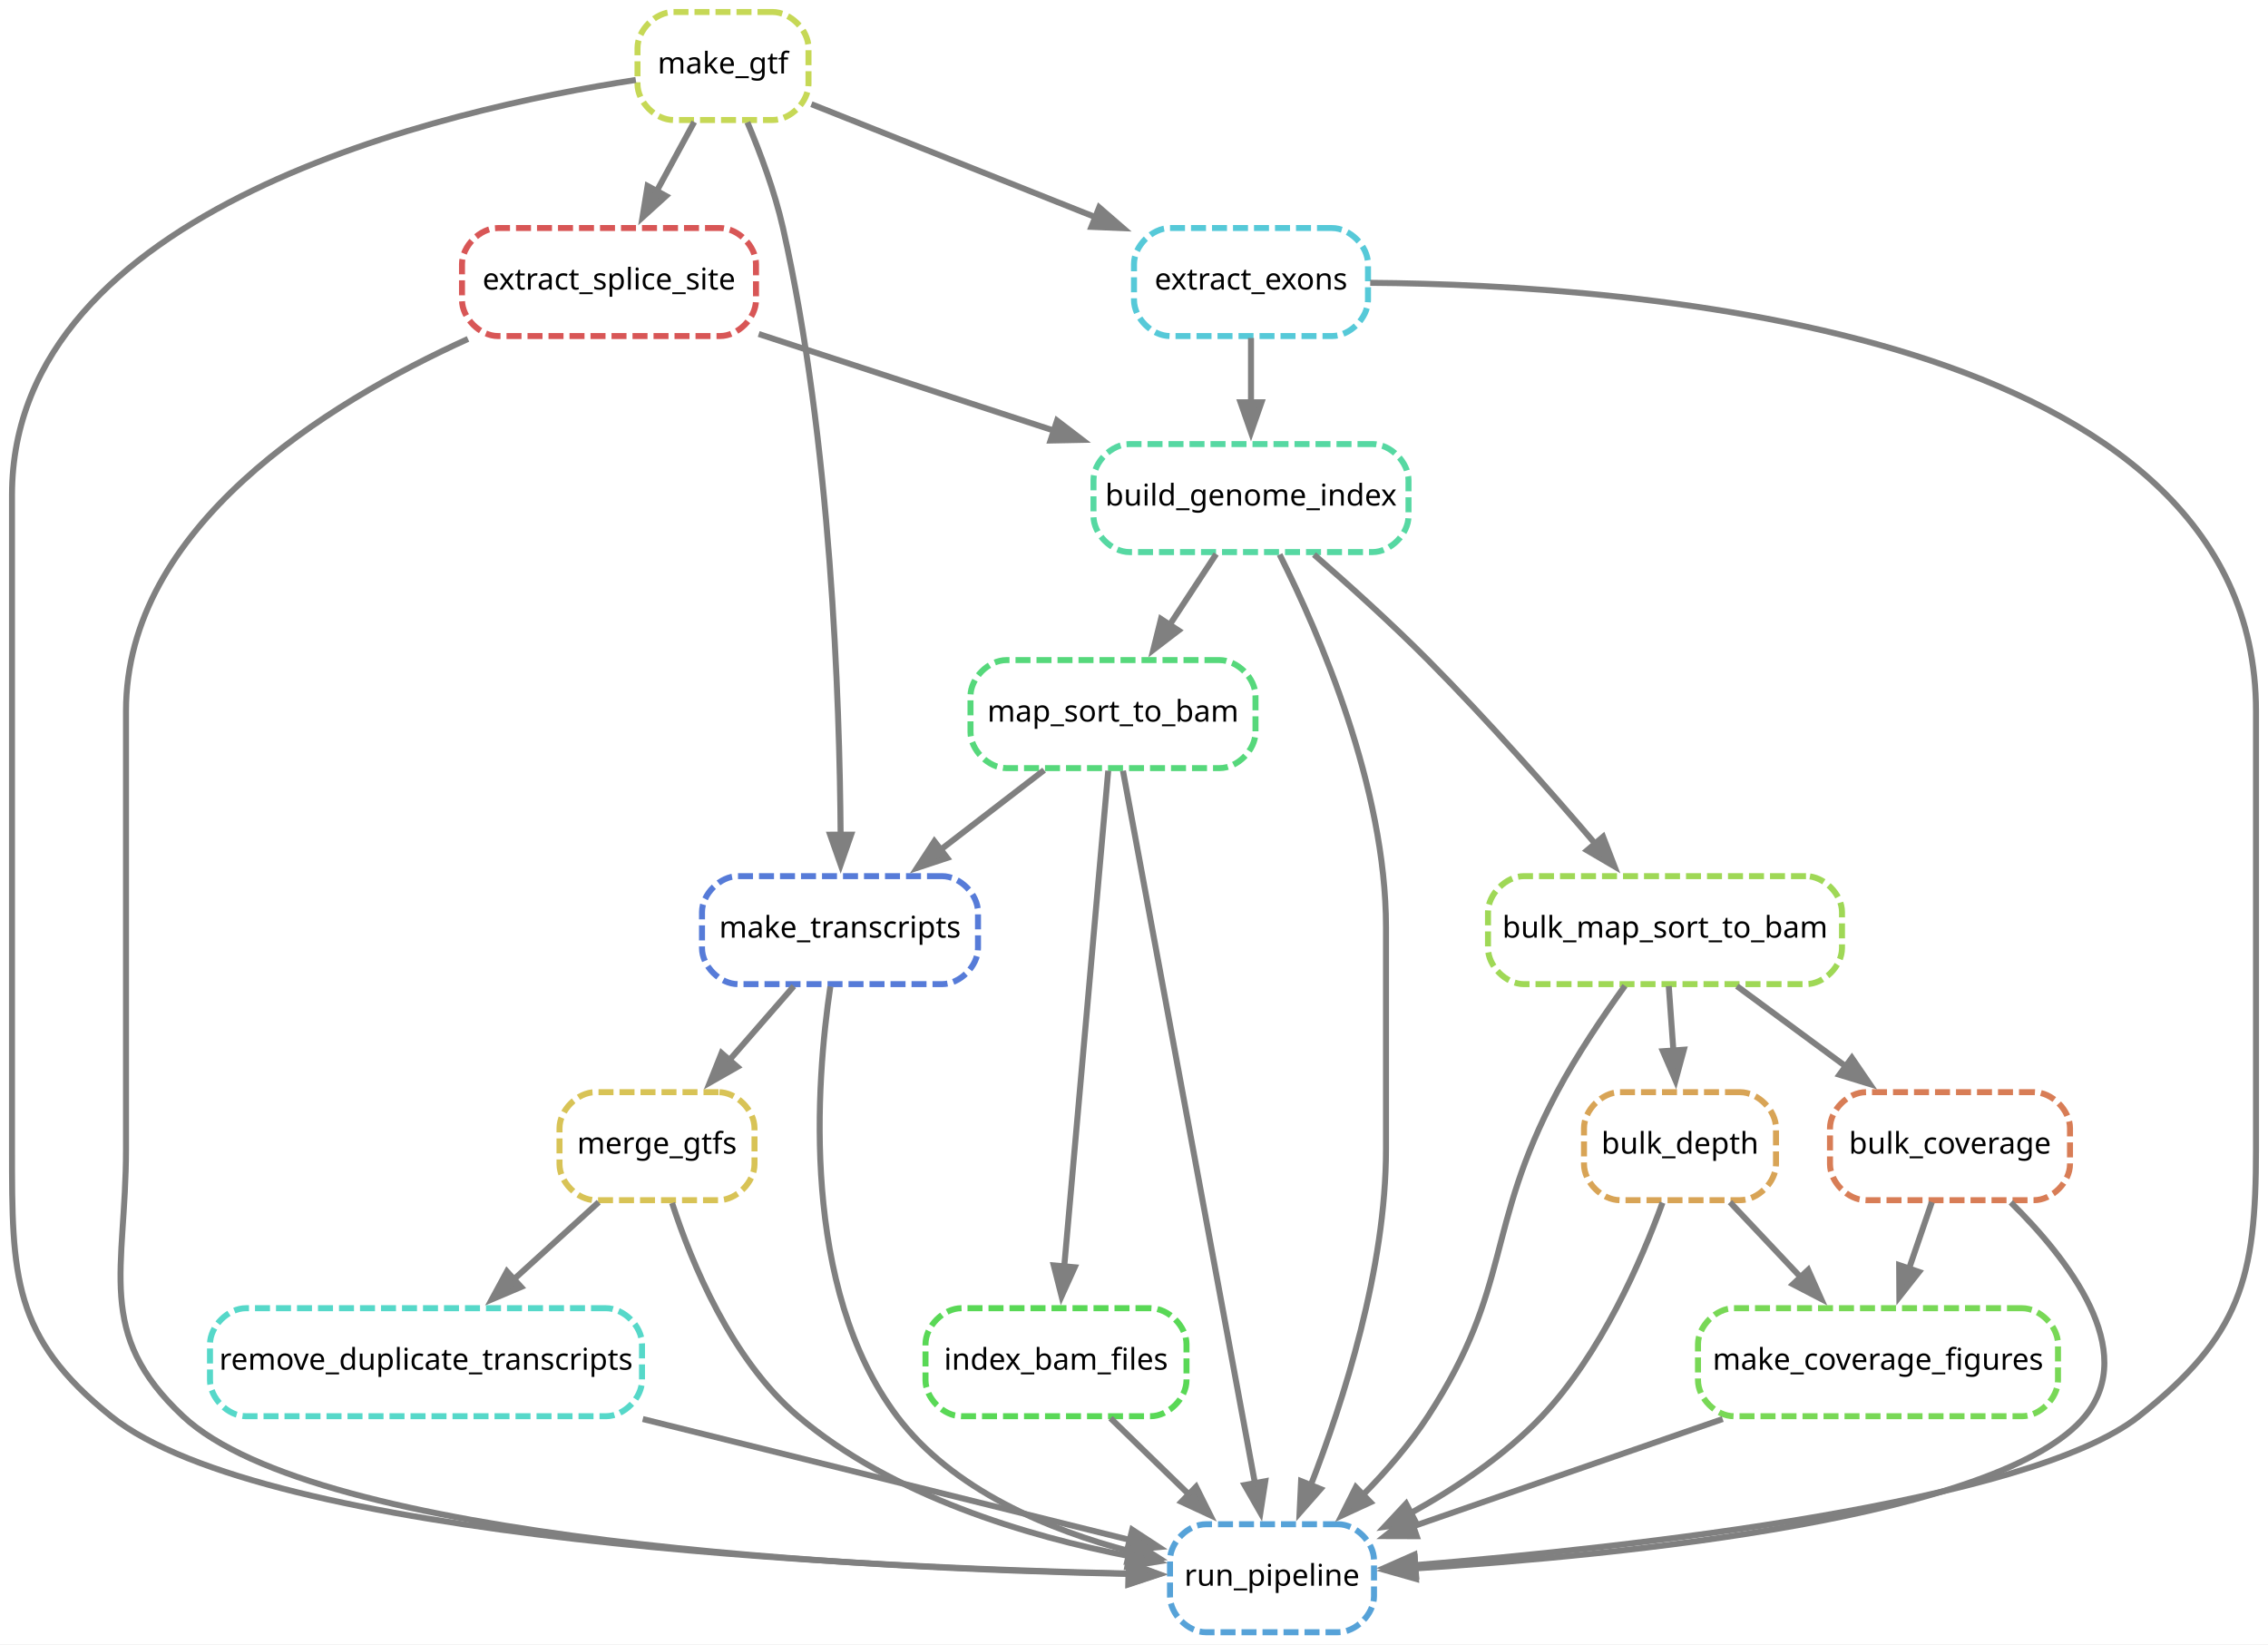
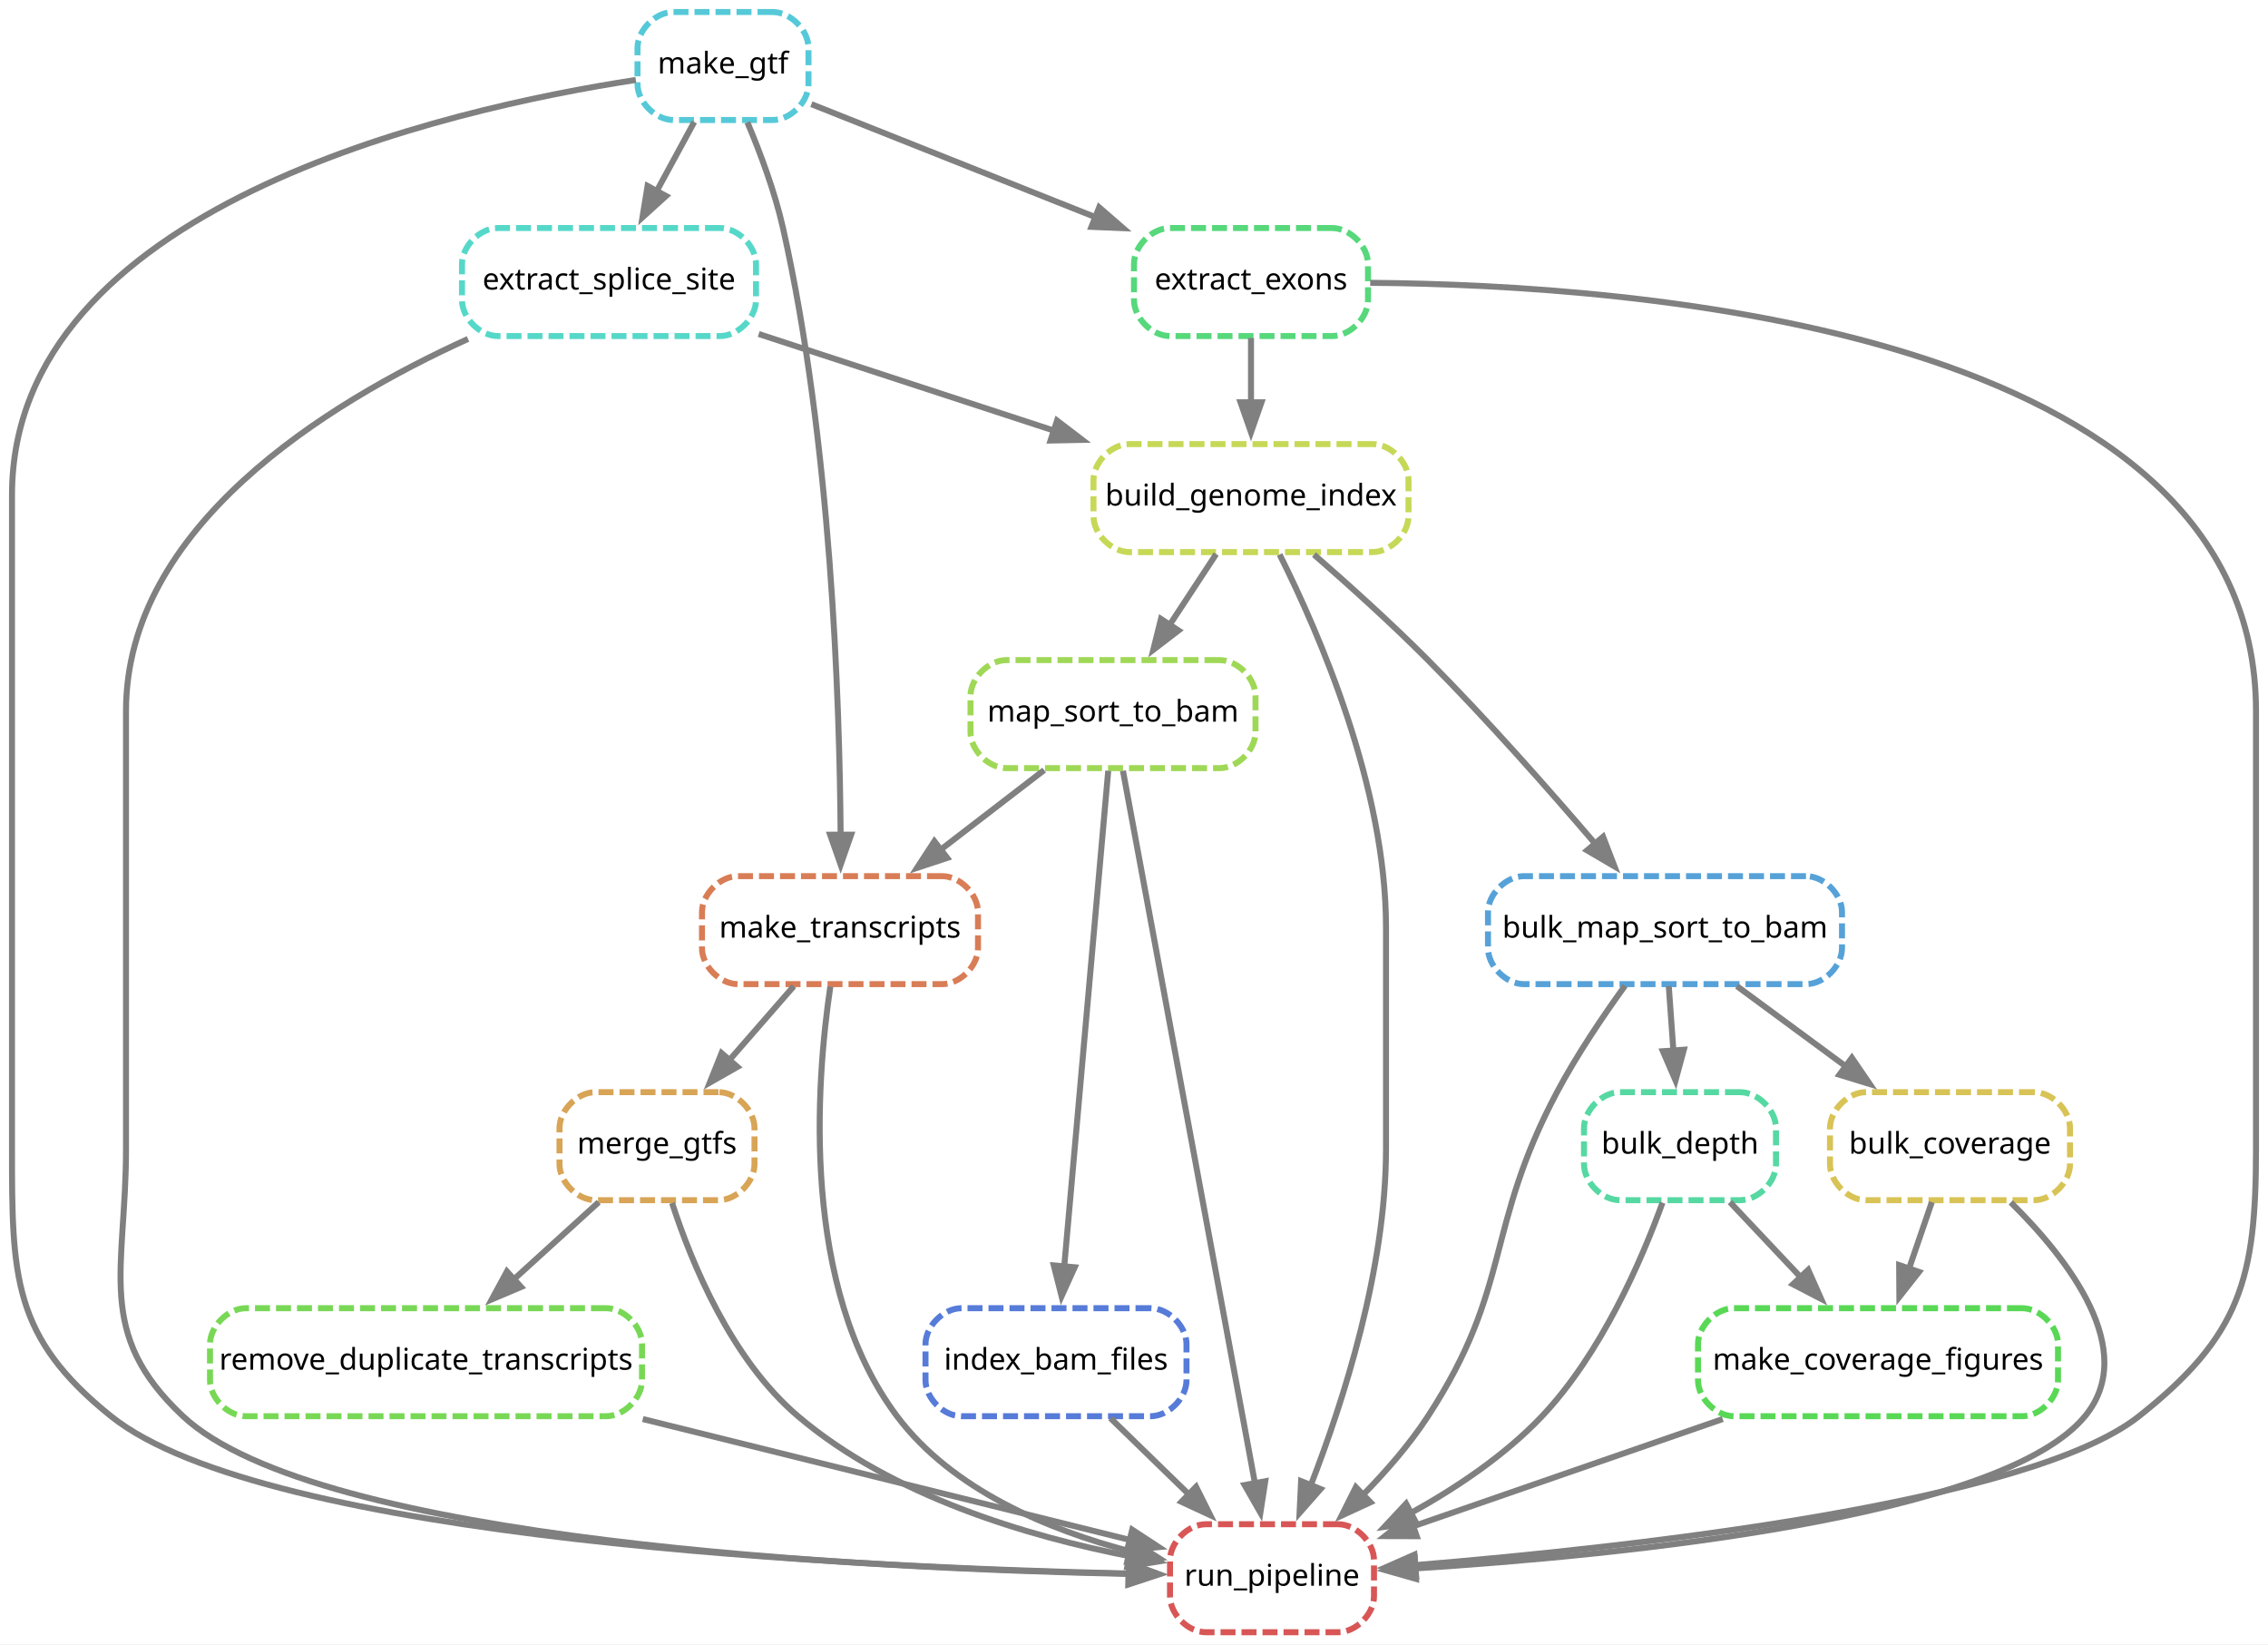
<svg xmlns="http://www.w3.org/2000/svg" width="756pt" height="548pt" viewBox="0.00 0.00 756.00 548.00">
  <g id="graph0" class="graph" transform="scale(1 1) rotate(0) translate(4 544)">
    <polygon fill="white" stroke="none" points="-4,4 -4,-544 752,-544 752,4 -4,4" />
    <g id="node1" class="node">
-       <path fill="none" stroke="#56a2d8" stroke-width="2" stroke-dasharray="5,2" d="M442,-36C442,-36 398,-36 398,-36 392,-36 386,-30 386,-24 386,-24 386,-12 386,-12 386,-6 392,0 398,0 398,0 442,0 442,0 448,0 454,-6 454,-12 454,-12 454,-24 454,-24 454,-30 448,-36 442,-36" />
+       <path fill="none" stroke="#d85656" stroke-width="2" stroke-dasharray="5,2" d="M442,-36C442,-36 398,-36 398,-36 392,-36 386,-30 386,-24 386,-24 386,-12 386,-12 386,-6 392,0 398,0 398,0 442,0 442,0 448,0 454,-6 454,-12 454,-12 454,-24 454,-24 454,-30 448,-36 442,-36" />
      <text text-anchor="middle" x="420" y="-15.5" font-family="sans" font-size="10.00">run_pipeline</text>
    </g>
    <g id="node2" class="node">
-       <path fill="none" stroke="#c6d856" stroke-width="2" stroke-dasharray="5,2" d="M253.5,-540C253.5,-540 220.5,-540 220.5,-540 214.5,-540 208.5,-534 208.5,-528 208.5,-528 208.5,-516 208.5,-516 208.5,-510 214.5,-504 220.5,-504 220.5,-504 253.5,-504 253.5,-504 259.5,-504 265.5,-510 265.5,-516 265.5,-516 265.5,-528 265.5,-528 265.5,-534 259.5,-540 253.5,-540" />
+       <path fill="none" stroke="#56c9d8" stroke-width="2" stroke-dasharray="5,2" d="M253.5,-540C253.5,-540 220.5,-540 220.5,-540 214.5,-540 208.5,-534 208.5,-528 208.5,-528 208.5,-516 208.5,-516 208.5,-510 214.5,-504 220.5,-504 220.5,-504 253.5,-504 253.5,-504 259.5,-504 265.5,-510 265.5,-516 265.5,-516 265.5,-528 265.5,-528 265.5,-534 259.5,-540 253.5,-540" />
      <text text-anchor="middle" x="237" y="-519.5" font-family="sans" font-size="10.00">make_gtf</text>
    </g>
    <g id="edge1" class="edge">
      <path fill="none" stroke="grey" stroke-width="2" d="M207.94,-517.36C144.65,-507.64 0,-474.93 0,-379 0,-379 0,-379 0,-161 0,-118.81 0.09,-98.39 33,-72 84.38,-30.8 280.58,-21.61 372.26,-19.57" />
      <polygon fill="grey" stroke="grey" stroke-width="2" points="372.31,-23.07 382.24,-19.38 372.17,-16.07 372.31,-23.07" />
    </g>
    <g id="node3" class="node">
-       <path fill="none" stroke="#d85656" stroke-width="2" stroke-dasharray="5,2" d="M236,-468C236,-468 162,-468 162,-468 156,-468 150,-462 150,-456 150,-456 150,-444 150,-444 150,-438 156,-432 162,-432 162,-432 236,-432 236,-432 242,-432 248,-438 248,-444 248,-444 248,-456 248,-456 248,-462 242,-468 236,-468" />
+       <path fill="none" stroke="#56d8c9" stroke-width="2" stroke-dasharray="5,2" d="M236,-468C236,-468 162,-468 162,-468 156,-468 150,-462 150,-456 150,-456 150,-444 150,-444 150,-438 156,-432 162,-432 162,-432 236,-432 236,-432 242,-432 248,-438 248,-444 248,-444 248,-456 248,-456 248,-462 242,-468 236,-468" />
      <text text-anchor="middle" x="199" y="-447.5" font-family="sans" font-size="10.00">extract_splice_site</text>
    </g>
    <g id="edge14" class="edge">
      <path fill="none" stroke="grey" stroke-width="2" d="M227.41,-503.34C223.61,-496.34 219.15,-488.12 214.89,-480.28" />
      <polygon fill="grey" stroke="grey" stroke-width="2" points="218.01,-478.68 210.16,-471.56 211.86,-482.02 218.01,-478.68" />
    </g>
    <g id="node4" class="node">
-       <path fill="none" stroke="#56c9d8" stroke-width="2" stroke-dasharray="5,2" d="M440,-468C440,-468 386,-468 386,-468 380,-468 374,-462 374,-456 374,-456 374,-444 374,-444 374,-438 380,-432 386,-432 386,-432 440,-432 440,-432 446,-432 452,-438 452,-444 452,-444 452,-456 452,-456 452,-462 446,-468 440,-468" />
+       <path fill="none" stroke="#56d87b" stroke-width="2" stroke-dasharray="5,2" d="M440,-468C440,-468 386,-468 386,-468 380,-468 374,-462 374,-456 374,-456 374,-444 374,-444 374,-438 380,-432 386,-432 386,-432 440,-432 440,-432 446,-432 452,-438 452,-444 452,-444 452,-456 452,-456 452,-462 446,-468 440,-468" />
      <text text-anchor="middle" x="413" y="-447.5" font-family="sans" font-size="10.00">extract_exons</text>
    </g>
    <g id="edge15" class="edge">
      <path fill="none" stroke="grey" stroke-width="2" d="M266.46,-509.28C292.29,-499.01 330.44,-483.84 361.33,-471.55" />
      <polygon fill="grey" stroke="grey" stroke-width="2" points="362.4,-474.89 370.4,-467.95 359.81,-468.39 362.4,-474.89" />
    </g>
    <g id="node8" class="node">
-       <path fill="none" stroke="#567bd8" stroke-width="2" stroke-dasharray="5,2" d="M310,-252C310,-252 242,-252 242,-252 236,-252 230,-246 230,-240 230,-240 230,-228 230,-228 230,-222 236,-216 242,-216 242,-216 310,-216 310,-216 316,-216 322,-222 322,-228 322,-228 322,-240 322,-240 322,-246 316,-252 310,-252" />
+       <path fill="none" stroke="#d87d56" stroke-width="2" stroke-dasharray="5,2" d="M310,-252C310,-252 242,-252 242,-252 236,-252 230,-246 230,-240 230,-240 230,-228 230,-228 230,-222 236,-216 242,-216 242,-216 310,-216 310,-216 316,-216 322,-222 322,-228 322,-228 322,-240 322,-240 322,-246 316,-252 310,-252" />
      <text text-anchor="middle" x="276" y="-231.5" font-family="sans" font-size="10.00">make_transcripts</text>
    </g>
    <g id="edge20" class="edge">
      <path fill="none" stroke="grey" stroke-width="2" d="M245.13,-503.23C249.4,-493.12 254.28,-480.09 257,-468 273.02,-396.74 275.9,-310.53 276.21,-265.6" />
      <polygon fill="grey" stroke="grey" stroke-width="2" points="279.71,-265.82 276.22,-255.82 272.71,-265.81 279.71,-265.82" />
    </g>
    <g id="edge2" class="edge">
      <path fill="none" stroke="grey" stroke-width="2" d="M152,-431.04C104.48,-409.46 38,-368.31 38,-307 38,-307 38,-307 38,-161 38,-120.55 27.48,-99.65 57,-72 101.72,-30.11 284.28,-21.25 372.22,-19.43" />
      <polygon fill="grey" stroke="grey" stroke-width="2" points="372.27,-22.93 382.2,-19.25 372.14,-15.93 372.27,-22.93" />
    </g>
    <g id="node5" class="node">
-       <path fill="none" stroke="#56d8a2" stroke-width="2" stroke-dasharray="5,2" d="M453.5,-396C453.5,-396 372.5,-396 372.5,-396 366.5,-396 360.5,-390 360.5,-384 360.5,-384 360.5,-372 360.5,-372 360.5,-366 366.5,-360 372.5,-360 372.5,-360 453.5,-360 453.5,-360 459.5,-360 465.5,-366 465.5,-372 465.5,-372 465.5,-384 465.5,-384 465.5,-390 459.5,-396 453.5,-396" />
+       <path fill="none" stroke="#c6d856" stroke-width="2" stroke-dasharray="5,2" d="M453.5,-396C453.5,-396 372.5,-396 372.5,-396 366.5,-396 360.5,-390 360.5,-384 360.5,-384 360.5,-372 360.5,-372 360.5,-366 366.5,-360 372.5,-360 372.5,-360 453.5,-360 453.5,-360 459.5,-360 465.5,-366 465.5,-372 465.5,-372 465.5,-384 465.5,-384 465.5,-390 459.5,-396 453.5,-396" />
      <text text-anchor="middle" x="413" y="-375.5" font-family="sans" font-size="10.00">build_genome_index</text>
    </g>
    <g id="edge16" class="edge">
      <path fill="none" stroke="grey" stroke-width="2" d="M248.9,-432.68C278.23,-423.08 315.66,-410.84 347.36,-400.47" />
      <polygon fill="grey" stroke="grey" stroke-width="2" points="348.35,-403.83 356.77,-397.39 346.18,-397.18 348.35,-403.83" />
    </g>
    <g id="edge3" class="edge">
      <path fill="none" stroke="grey" stroke-width="2" d="M452.74,-449.74C541.48,-449.1 748,-433.97 748,-307 748,-307 748,-307 748,-161 748,-117.81 742.86,-98.8 709,-72 672.29,-42.94 539.62,-28.3 467.49,-22.35" />
      <polygon fill="grey" stroke="grey" stroke-width="2" points="468.03,-18.88 457.78,-21.58 467.47,-25.86 468.03,-18.88" />
    </g>
    <g id="edge17" class="edge">
      <path fill="none" stroke="grey" stroke-width="2" d="M413,-431.34C413,-424.75 413,-417.08 413,-409.67" />
      <polygon fill="grey" stroke="grey" stroke-width="2" points="416.5,-409.93 413,-399.93 409.5,-409.93 416.5,-409.93" />
    </g>
    <g id="edge4" class="edge">
      <path fill="none" stroke="grey" stroke-width="2" d="M422.54,-359.19C435.75,-332.84 458,-281.55 458,-235 458,-235 458,-235 458,-161 458,-121.16 443.87,-77.11 432.85,-48.8" />
      <polygon fill="grey" stroke="grey" stroke-width="2" points="436.19,-47.73 429.19,-39.77 429.7,-50.36 436.19,-47.73" />
    </g>
    <g id="node6" class="node">
-       <path fill="none" stroke="#56d87b" stroke-width="2" stroke-dasharray="5,2" d="M402.5,-324C402.5,-324 331.5,-324 331.5,-324 325.5,-324 319.5,-318 319.5,-312 319.5,-312 319.5,-300 319.5,-300 319.5,-294 325.5,-288 331.5,-288 331.5,-288 402.5,-288 402.5,-288 408.5,-288 414.5,-294 414.5,-300 414.5,-300 414.5,-312 414.5,-312 414.5,-318 408.5,-324 402.5,-324" />
+       <path fill="none" stroke="#9fd856" stroke-width="2" stroke-dasharray="5,2" d="M402.5,-324C402.5,-324 331.5,-324 331.5,-324 325.5,-324 319.5,-318 319.5,-312 319.5,-312 319.5,-300 319.5,-300 319.5,-294 325.5,-288 331.5,-288 331.5,-288 402.5,-288 402.5,-288 408.5,-288 414.5,-294 414.5,-300 414.5,-300 414.5,-312 414.5,-312 414.5,-318 408.5,-324 402.5,-324" />
      <text text-anchor="middle" x="367" y="-303.5" font-family="sans" font-size="10.00">map_sort_to_bam</text>
    </g>
    <g id="edge18" class="edge">
      <path fill="none" stroke="grey" stroke-width="2" d="M401.39,-359.34C396.69,-352.18 391.13,-343.73 385.88,-335.73" />
      <polygon fill="grey" stroke="grey" stroke-width="2" points="388.84,-333.87 380.43,-327.43 382.99,-337.71 388.84,-333.87" />
    </g>
    <g id="node11" class="node">
-       <path fill="none" stroke="#9fd856" stroke-width="2" stroke-dasharray="5,2" d="M598,-252C598,-252 504,-252 504,-252 498,-252 492,-246 492,-240 492,-240 492,-228 492,-228 492,-222 498,-216 504,-216 504,-216 598,-216 598,-216 604,-216 610,-222 610,-228 610,-228 610,-240 610,-240 610,-246 604,-252 598,-252" />
+       <path fill="none" stroke="#56a2d8" stroke-width="2" stroke-dasharray="5,2" d="M598,-252C598,-252 504,-252 504,-252 498,-252 492,-246 492,-240 492,-240 492,-228 492,-228 492,-222 498,-216 504,-216 504,-216 598,-216 598,-216 604,-216 610,-222 610,-228 610,-228 610,-240 610,-240 610,-246 604,-252 598,-252" />
      <text text-anchor="middle" x="551" y="-231.5" font-family="sans" font-size="10.00">bulk_map_sort_to_bam</text>
    </g>
    <g id="edge24" class="edge">
      <path fill="none" stroke="grey" stroke-width="2" d="M434,-359.16C445.51,-349.13 459.87,-336.21 472,-324 491.6,-304.28 512.43,-280.7 527.77,-262.76" />
      <polygon fill="grey" stroke="grey" stroke-width="2" points="530.36,-265.12 534.17,-255.23 525.03,-260.59 530.36,-265.12" />
    </g>
    <g id="edge5" class="edge">
      <path fill="none" stroke="grey" stroke-width="2" d="M370.32,-287.11C379.15,-239.46 403.31,-109.05 414.36,-49.45" />
      <polygon fill="grey" stroke="grey" stroke-width="2" points="417.75,-50.33 416.13,-39.86 410.87,-49.06 417.75,-50.33" />
    </g>
    <g id="node7" class="node">
-       <path fill="none" stroke="#59d856" stroke-width="2" stroke-dasharray="5,2" d="M379.5,-108C379.5,-108 316.5,-108 316.5,-108 310.5,-108 304.5,-102 304.5,-96 304.5,-96 304.5,-84 304.5,-84 304.5,-78 310.5,-72 316.5,-72 316.5,-72 379.5,-72 379.5,-72 385.5,-72 391.5,-78 391.5,-84 391.5,-84 391.5,-96 391.5,-96 391.5,-102 385.5,-108 379.5,-108" />
+       <path fill="none" stroke="#567bd8" stroke-width="2" stroke-dasharray="5,2" d="M379.5,-108C379.5,-108 316.5,-108 316.5,-108 310.5,-108 304.5,-102 304.5,-96 304.5,-96 304.5,-84 304.5,-84 304.5,-78 310.5,-72 316.5,-72 316.5,-72 379.5,-72 379.5,-72 385.5,-72 391.5,-78 391.5,-84 391.5,-84 391.5,-96 391.5,-96 391.5,-102 385.5,-108 379.5,-108" />
      <text text-anchor="middle" x="348" y="-87.5" font-family="sans" font-size="10.00">index_bam_files</text>
    </g>
    <g id="edge19" class="edge">
      <path fill="none" stroke="grey" stroke-width="2" d="M365.41,-287.12C362.17,-250.62 354.76,-167.13 350.73,-121.74" />
      <polygon fill="grey" stroke="grey" stroke-width="2" points="354.23,-121.64 349.86,-111.99 347.26,-122.26 354.23,-121.64" />
    </g>
    <g id="edge21" class="edge">
      <path fill="none" stroke="grey" stroke-width="2" d="M344.04,-287.34C333.56,-279.27 320.94,-269.57 309.43,-260.72" />
      <polygon fill="grey" stroke="grey" stroke-width="2" points="311.73,-258.07 301.67,-254.75 307.46,-263.62 311.73,-258.07" />
    </g>
    <g id="edge6" class="edge">
      <path fill="none" stroke="grey" stroke-width="2" d="M366.17,-71.34C374.12,-63.6 383.63,-54.36 392.43,-45.81" />
      <polygon fill="grey" stroke="grey" stroke-width="2" points="394.69,-48.49 399.42,-39.01 389.81,-43.47 394.69,-48.49" />
    </g>
    <g id="edge7" class="edge">
      <path fill="none" stroke="grey" stroke-width="2" d="M272.78,-215.2C268.01,-183.1 262.82,-114.89 295,-72 313.5,-47.34 345.72,-34.04 372.82,-26.94" />
      <polygon fill="grey" stroke="grey" stroke-width="2" points="373.36,-30.4 382.29,-24.7 371.75,-23.59 373.36,-30.4" />
    </g>
    <g id="node9" class="node">
-       <path fill="none" stroke="#d8c356" stroke-width="2" stroke-dasharray="5,2" d="M235.5,-180C235.5,-180 194.5,-180 194.5,-180 188.5,-180 182.5,-174 182.5,-168 182.5,-168 182.5,-156 182.5,-156 182.5,-150 188.5,-144 194.5,-144 194.5,-144 235.5,-144 235.5,-144 241.5,-144 247.5,-150 247.5,-156 247.5,-156 247.5,-168 247.5,-168 247.5,-174 241.5,-180 235.5,-180" />
+       <path fill="none" stroke="#d8a456" stroke-width="2" stroke-dasharray="5,2" d="M235.5,-180C235.5,-180 194.5,-180 194.5,-180 188.5,-180 182.5,-174 182.5,-168 182.5,-168 182.5,-156 182.5,-156 182.5,-150 188.5,-144 194.5,-144 194.5,-144 235.5,-144 235.5,-144 241.5,-144 247.5,-150 247.5,-156 247.5,-156 247.5,-168 247.5,-168 247.5,-174 241.5,-180 235.5,-180" />
      <text text-anchor="middle" x="215" y="-159.5" font-family="sans" font-size="10.00">merge_gtfs</text>
    </g>
    <g id="edge22" class="edge">
      <path fill="none" stroke="grey" stroke-width="2" d="M260.61,-215.34C254.08,-207.85 246.33,-198.95 239.08,-190.63" />
      <polygon fill="grey" stroke="grey" stroke-width="2" points="241.8,-188.42 232.59,-183.18 236.52,-193.02 241.8,-188.42" />
    </g>
    <g id="edge8" class="edge">
      <path fill="none" stroke="grey" stroke-width="2" d="M220.03,-143.06C226.54,-123.01 239.76,-90.89 262,-72 293.38,-45.34 338.7,-31.94 372.76,-25.3" />
      <polygon fill="grey" stroke="grey" stroke-width="2" points="373.01,-28.81 382.24,-23.6 371.78,-21.92 373.01,-28.81" />
    </g>
    <g id="node10" class="node">
-       <path fill="none" stroke="#56d8c9" stroke-width="2" stroke-dasharray="5,2" d="M198,-108C198,-108 78,-108 78,-108 72,-108 66,-102 66,-96 66,-96 66,-84 66,-84 66,-78 72,-72 78,-72 78,-72 198,-72 198,-72 204,-72 210,-78 210,-84 210,-84 210,-96 210,-96 210,-102 204,-108 198,-108" />
+       <path fill="none" stroke="#78d856" stroke-width="2" stroke-dasharray="5,2" d="M198,-108C198,-108 78,-108 78,-108 72,-108 66,-102 66,-96 66,-96 66,-84 66,-84 66,-78 72,-72 78,-72 78,-72 198,-72 198,-72 204,-72 210,-78 210,-84 210,-84 210,-96 210,-96 210,-102 204,-108 198,-108" />
      <text text-anchor="middle" x="138" y="-87.5" font-family="sans" font-size="10.00">remove_duplicate_transcripts</text>
    </g>
    <g id="edge23" class="edge">
      <path fill="none" stroke="grey" stroke-width="2" d="M195.57,-143.34C186.97,-135.52 176.68,-126.16 167.19,-117.53" />
      <polygon fill="grey" stroke="grey" stroke-width="2" points="169.69,-115.07 159.93,-110.94 164.98,-120.25 169.69,-115.07" />
    </g>
    <g id="edge9" class="edge">
      <path fill="none" stroke="grey" stroke-width="2" d="M210.26,-71.06C261.35,-58.38 328.39,-41.74 372.76,-30.73" />
      <polygon fill="grey" stroke="grey" stroke-width="2" points="373.4,-34.17 382.27,-28.37 371.72,-27.38 373.4,-34.17" />
    </g>
    <g id="edge10" class="edge">
      <path fill="none" stroke="grey" stroke-width="2" d="M537.66,-215.46C530.39,-205.41 521.57,-192.38 515,-180 490.79,-134.36 500.2,-115.29 472,-72 465.95,-62.71 458.09,-53.68 450.33,-45.78" />
      <polygon fill="grey" stroke="grey" stroke-width="2" points="452.82,-43.32 443.2,-38.88 447.95,-48.35 452.82,-43.32" />
    </g>
    <g id="node12" class="node">
-       <path fill="none" stroke="#d87d56" stroke-width="2" stroke-dasharray="5,2" d="M674,-180C674,-180 618,-180 618,-180 612,-180 606,-174 606,-168 606,-168 606,-156 606,-156 606,-150 612,-144 618,-144 618,-144 674,-144 674,-144 680,-144 686,-150 686,-156 686,-156 686,-168 686,-168 686,-174 680,-180 674,-180" />
+       <path fill="none" stroke="#d8c356" stroke-width="2" stroke-dasharray="5,2" d="M674,-180C674,-180 618,-180 618,-180 612,-180 606,-174 606,-168 606,-168 606,-156 606,-156 606,-150 612,-144 618,-144 618,-144 674,-144 674,-144 680,-144 686,-150 686,-156 686,-156 686,-168 686,-168 686,-174 680,-180 674,-180" />
      <text text-anchor="middle" x="646" y="-159.5" font-family="sans" font-size="10.00">bulk_coverage</text>
    </g>
    <g id="edge25" class="edge">
      <path fill="none" stroke="grey" stroke-width="2" d="M574.97,-215.34C586.03,-207.19 599.35,-197.37 611.46,-188.45" />
      <polygon fill="grey" stroke="grey" stroke-width="2" points="613.29,-191.45 619.27,-182.7 609.14,-185.81 613.29,-191.45" />
    </g>
    <g id="node13" class="node">
-       <path fill="none" stroke="#d8a456" stroke-width="2" stroke-dasharray="5,2" d="M576,-180C576,-180 536,-180 536,-180 530,-180 524,-174 524,-168 524,-168 524,-156 524,-156 524,-150 530,-144 536,-144 536,-144 576,-144 576,-144 582,-144 588,-150 588,-156 588,-156 588,-168 588,-168 588,-174 582,-180 576,-180" />
+       <path fill="none" stroke="#56d8a2" stroke-width="2" stroke-dasharray="5,2" d="M576,-180C576,-180 536,-180 536,-180 530,-180 524,-174 524,-168 524,-168 524,-156 524,-156 524,-150 530,-144 536,-144 536,-144 576,-144 576,-144 582,-144 588,-150 588,-156 588,-156 588,-168 588,-168 588,-174 582,-180 576,-180" />
      <text text-anchor="middle" x="556" y="-159.5" font-family="sans" font-size="10.00">bulk_depth</text>
    </g>
    <g id="edge26" class="edge">
      <path fill="none" stroke="grey" stroke-width="2" d="M552.26,-215.34C552.73,-208.75 553.28,-201.08 553.81,-193.67" />
      <polygon fill="grey" stroke="grey" stroke-width="2" points="557.28,-194.15 554.51,-183.92 550.3,-193.65 557.28,-194.15" />
    </g>
    <g id="edge11" class="edge">
      <path fill="none" stroke="grey" stroke-width="2" d="M666.25,-143.27C685.5,-124.28 709.05,-93.92 691,-72 663.23,-38.27 537.65,-25.71 467.6,-21.26" />
      <polygon fill="grey" stroke="grey" stroke-width="2" points="468,-17.78 457.81,-20.68 467.58,-24.77 468,-17.78" />
    </g>
    <g id="node14" class="node">
-       <path fill="none" stroke="#78d856" stroke-width="2" stroke-dasharray="5,2" d="M670,-108C670,-108 574,-108 574,-108 568,-108 562,-102 562,-96 562,-96 562,-84 562,-84 562,-78 568,-72 574,-72 574,-72 670,-72 670,-72 676,-72 682,-78 682,-84 682,-84 682,-96 682,-96 682,-102 676,-108 670,-108" />
+       <path fill="none" stroke="#59d856" stroke-width="2" stroke-dasharray="5,2" d="M670,-108C670,-108 574,-108 574,-108 568,-108 562,-102 562,-96 562,-96 562,-84 562,-84 562,-78 568,-72 574,-72 574,-72 670,-72 670,-72 676,-72 682,-78 682,-84 682,-84 682,-96 682,-96 682,-102 676,-108 670,-108" />
      <text text-anchor="middle" x="622" y="-87.5" font-family="sans" font-size="10.00">make_coverage_figures</text>
    </g>
    <g id="edge28" class="edge">
      <path fill="none" stroke="grey" stroke-width="2" d="M639.94,-143.34C637.63,-136.59 634.92,-128.69 632.32,-121.11" />
      <polygon fill="grey" stroke="grey" stroke-width="2" points="635.67,-120.09 629.12,-111.77 629.05,-122.36 635.67,-120.09" />
    </g>
    <g id="edge12" class="edge">
      <path fill="none" stroke="grey" stroke-width="2" d="M550.17,-143.16C543.13,-123.79 529.73,-92.85 510,-72 497.68,-58.99 481.47,-48.12 466.2,-39.69" />
      <polygon fill="grey" stroke="grey" stroke-width="2" points="467.95,-36.65 457.46,-35.12 464.7,-42.86 467.95,-36.65" />
    </g>
    <g id="edge27" class="edge">
      <path fill="none" stroke="grey" stroke-width="2" d="M572.65,-143.34C579.79,-135.77 588.29,-126.75 596.21,-118.35" />
      <polygon fill="grey" stroke="grey" stroke-width="2" points="598.73,-120.78 603.04,-111.1 593.64,-115.98 598.73,-120.78" />
    </g>
    <g id="edge13" class="edge">
      <path fill="none" stroke="grey" stroke-width="2" d="M570.24,-71.06C538.39,-60.03 497.89,-45.99 466.97,-35.28" />
      <polygon fill="grey" stroke="grey" stroke-width="2" points="468.24,-32.01 457.64,-32.04 465.95,-38.63 468.24,-32.01" />
    </g>
  </g>
</svg>
